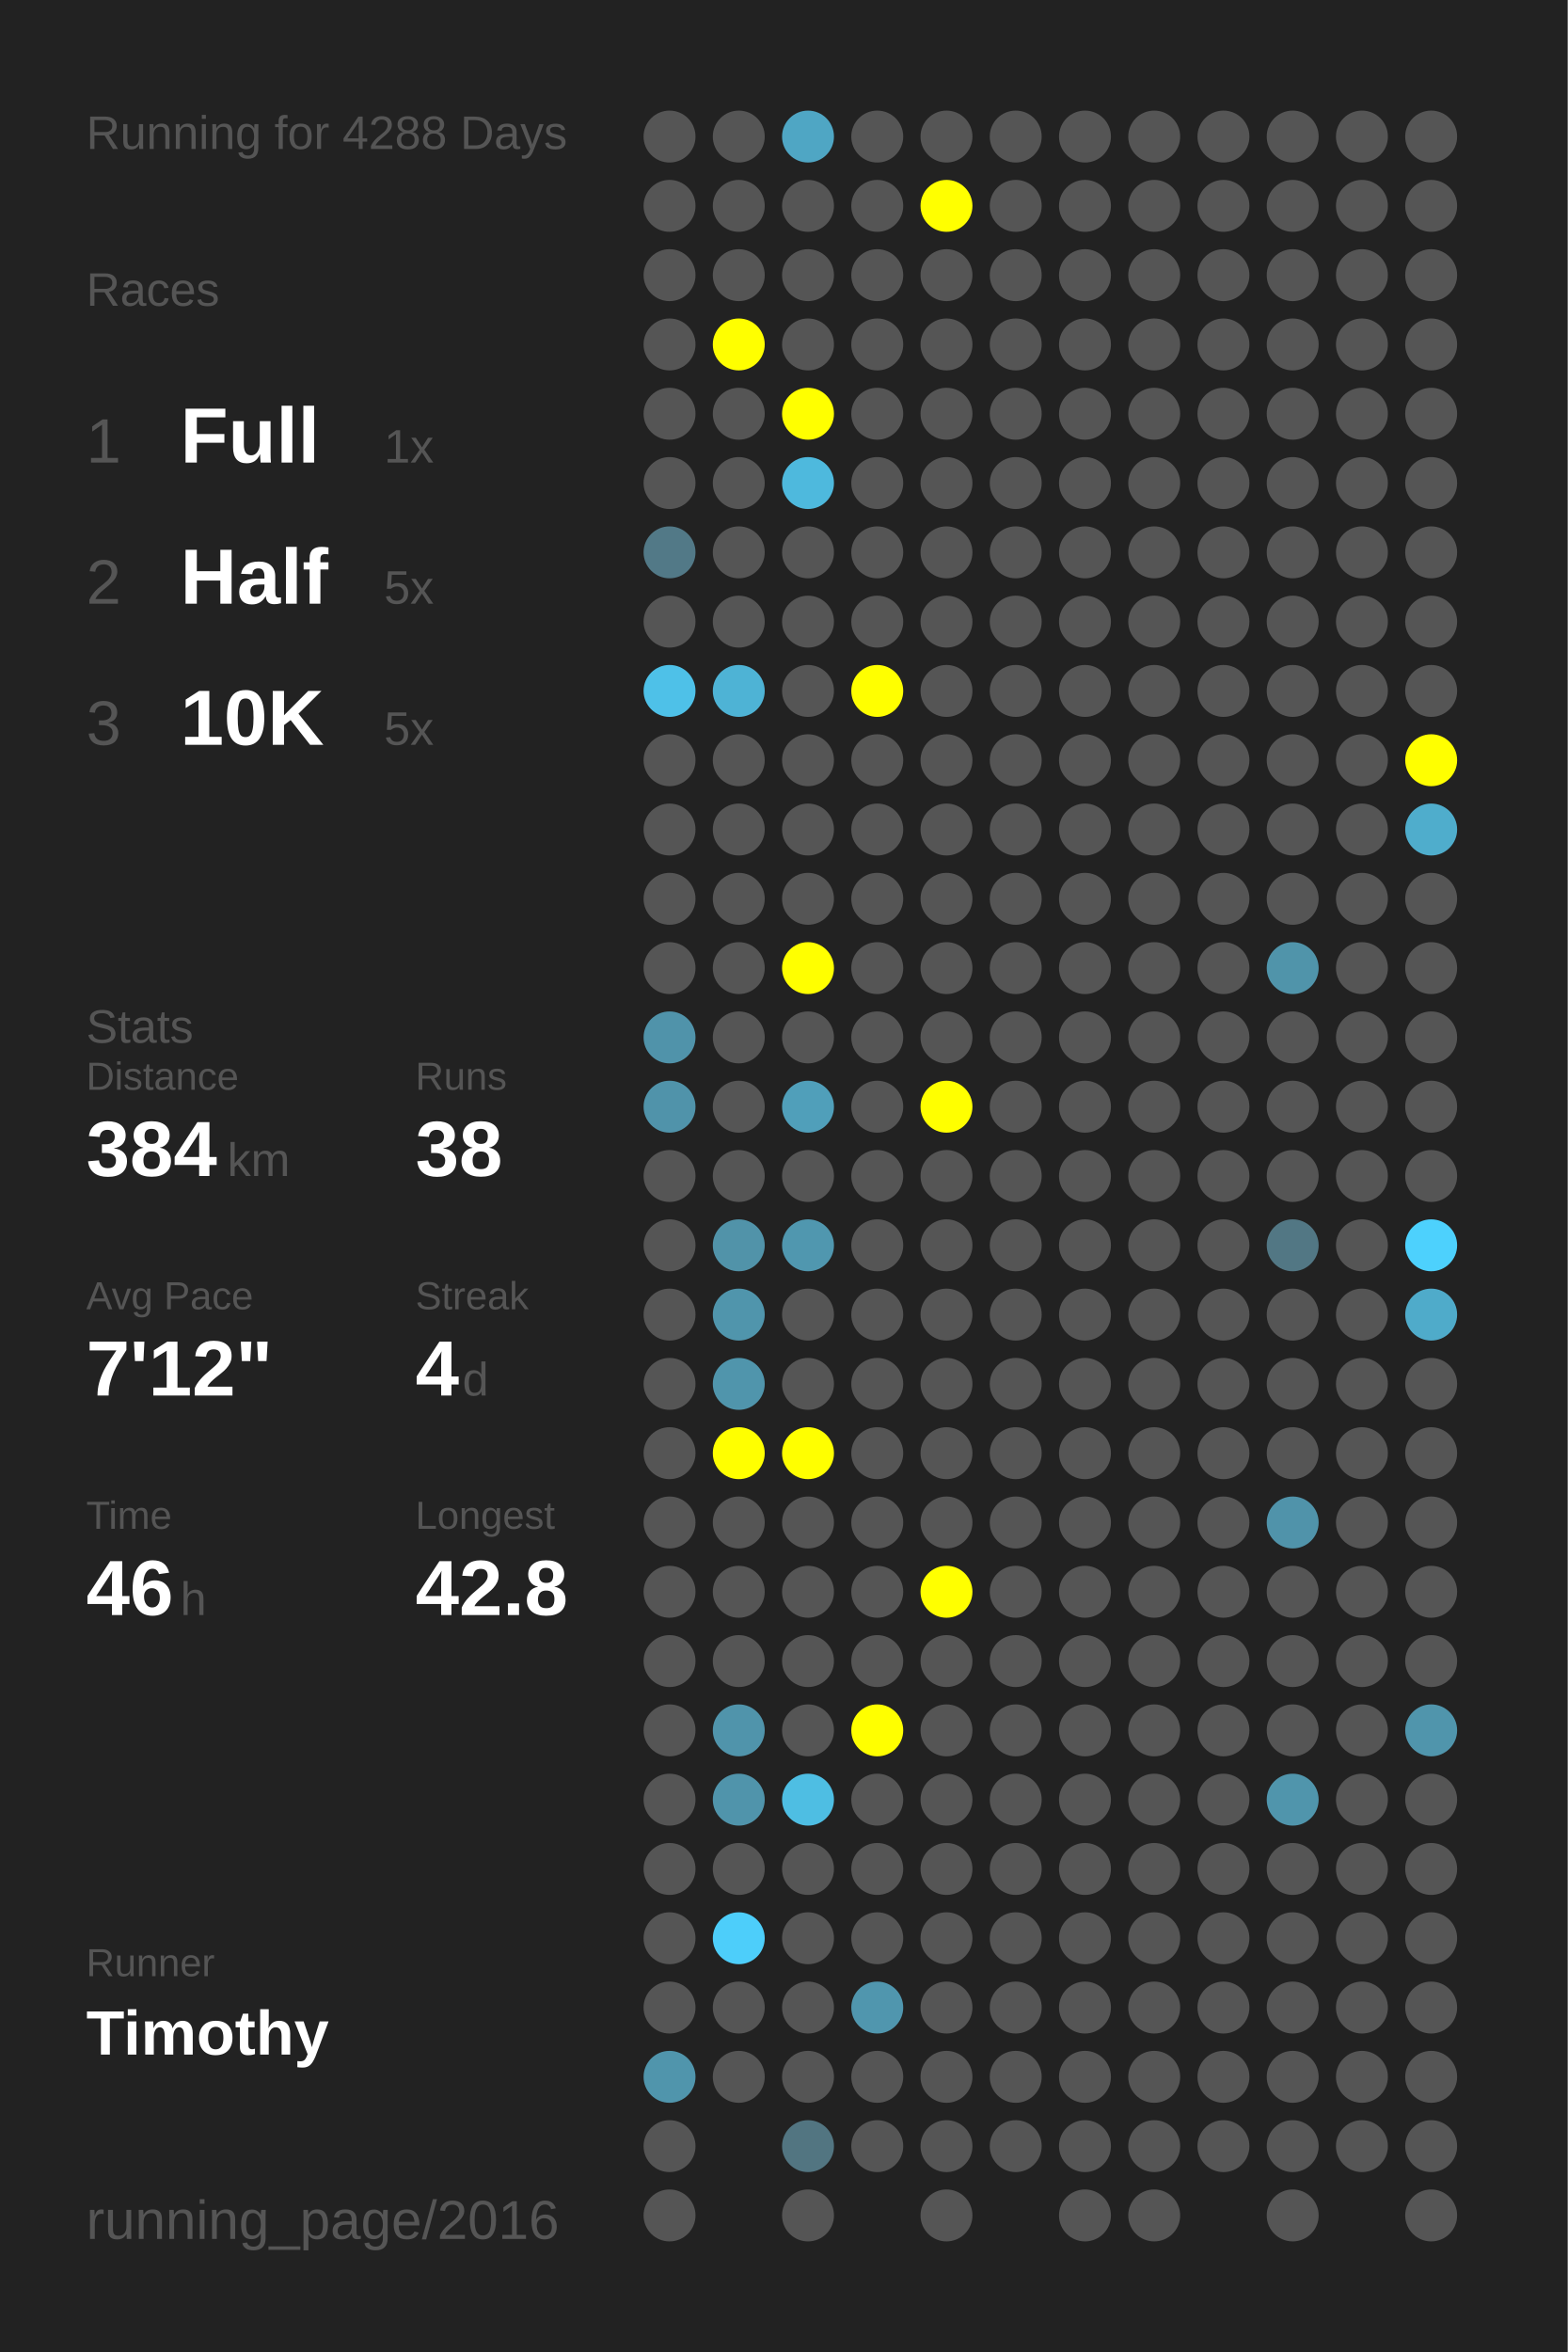
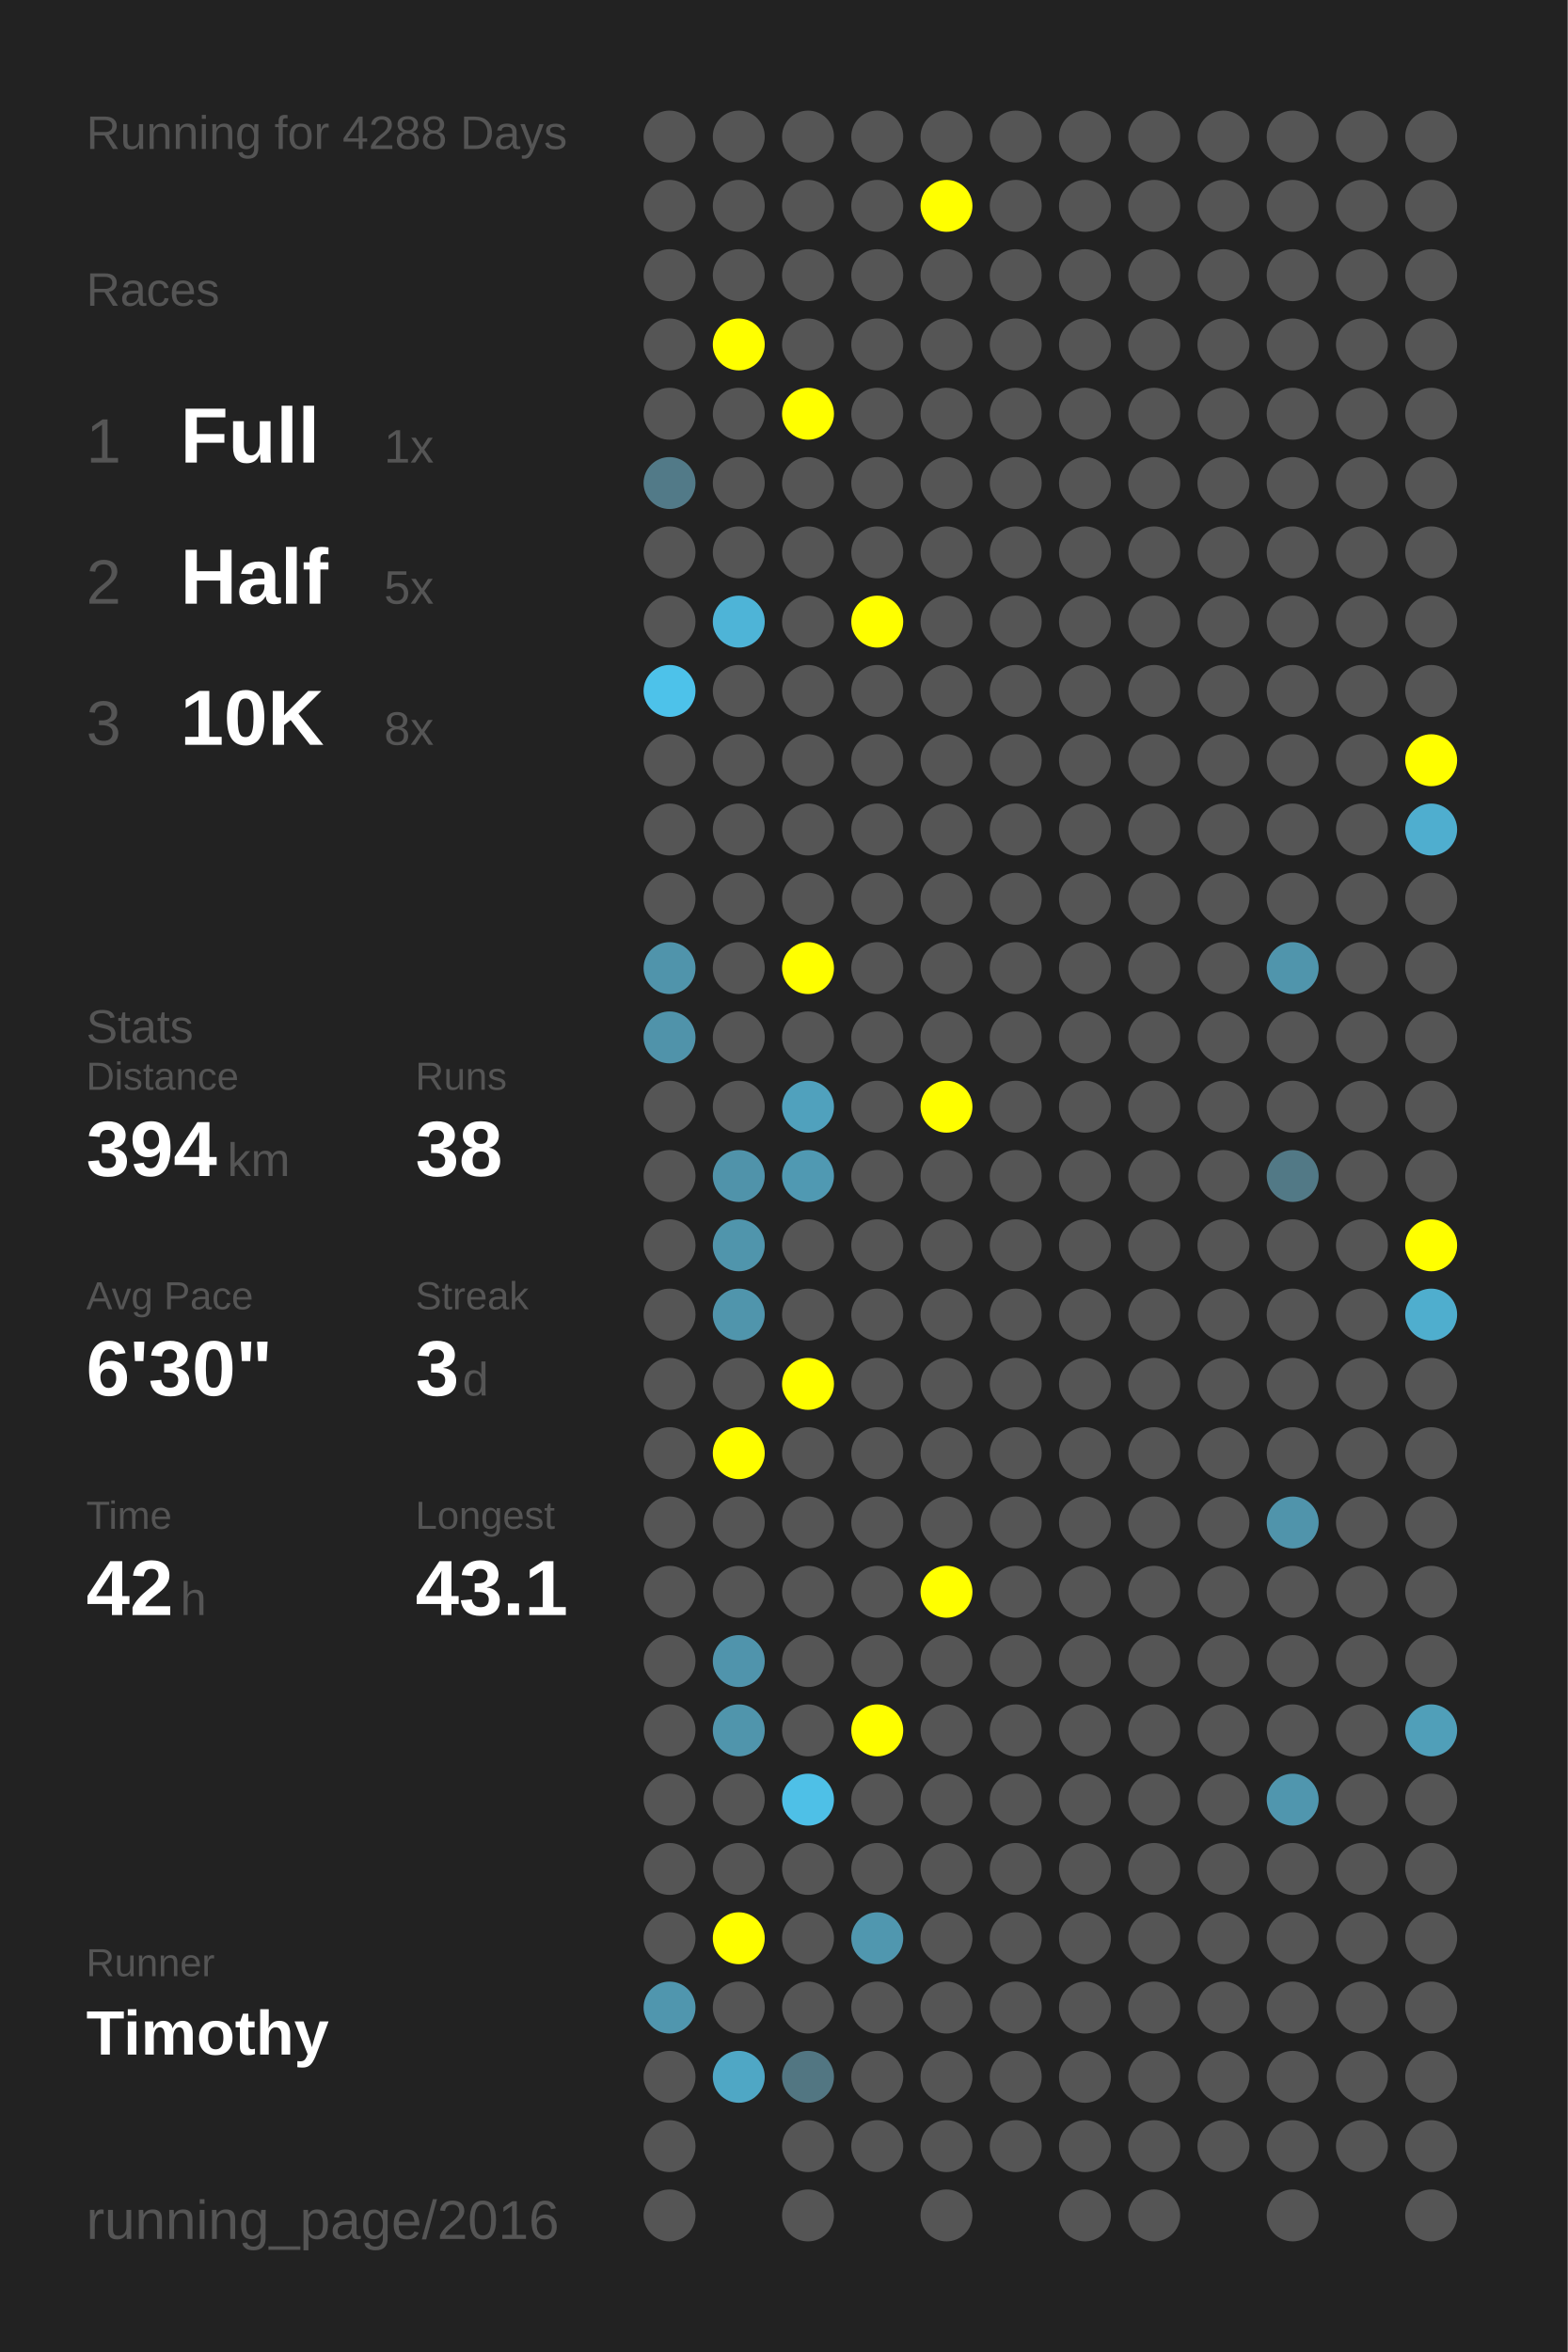
<svg xmlns="http://www.w3.org/2000/svg" baseProfile="full" height="300mm" version="1.1" viewBox="0,0,200,300" width="200mm">
  <defs />
  <rect fill="#222222" height="300" width="200" x="0" y="0" />
  <text fill="#555555" style="font-size:6px; font-family:Arial;" x="11" y="19">Running for 4288 Days</text>
  <text fill="#555555" style="font-size:6px; font-family:Arial;" x="11" y="39">Races</text>
  <text fill="#555555" style="font-size:8px; font-family:Arial;" x="11" y="59">1</text>
  <text fill="#FFFFFF" style="font-size:10px; font-family:Arial; font-weight:bold;" x="23" y="59">Full</text>
  <text fill="#555555" style="font-size:6px; font-family:Arial;" x="49" y="59">1x</text>
  <text fill="#555555" style="font-size:8px; font-family:Arial;" x="11" y="77">2</text>
  <text fill="#FFFFFF" style="font-size:10px; font-family:Arial; font-weight:bold;" x="23" y="77">Half</text>
  <text fill="#555555" style="font-size:6px; font-family:Arial;" x="49" y="77">5x</text>
  <text fill="#555555" style="font-size:8px; font-family:Arial;" x="11" y="95">3</text>
  <text fill="#FFFFFF" style="font-size:10px; font-family:Arial; font-weight:bold;" x="23" y="95">10K</text>
-   <text fill="#555555" style="font-size:6px; font-family:Arial;" x="49" y="95">5x</text>
+   <text fill="#555555" style="font-size:6px; font-family:Arial;" x="49" y="95">8x</text>
  <text fill="#555555" style="font-size:6px; font-family:Arial;" x="11" y="133">Stats</text>
  <text fill="#555555" style="font-size:5px; font-family:Arial;" x="11" y="139">Distance</text>
-   <text fill="#FFFFFF" style="font-size:10px; font-family:Arial; font-weight:bold;" x="11" y="150">384</text>
+   <text fill="#FFFFFF" style="font-size:10px; font-family:Arial; font-weight:bold;" x="11" y="150">394</text>
  <text fill="#555555" style="font-size:6px; font-family:Arial;" x="29" y="150">km</text>
  <text fill="#555555" style="font-size:5px; font-family:Arial;" x="53" y="139">Runs</text>
  <text fill="#FFFFFF" style="font-size:10px; font-family:Arial; font-weight:bold;" x="53" y="150">38</text>
  <text fill="#555555" style="font-size:5px; font-family:Arial;" x="11" y="167">Avg Pace</text>
-   <text fill="#FFFFFF" style="font-size:10px; font-family:Arial; font-weight:bold;" x="11" y="178">7'12"</text>
+   <text fill="#FFFFFF" style="font-size:10px; font-family:Arial; font-weight:bold;" x="11" y="178">6'30"</text>
  <text fill="#555555" style="font-size:5px; font-family:Arial;" x="53" y="167">Streak</text>
-   <text fill="#FFFFFF" style="font-size:10px; font-family:Arial; font-weight:bold;" x="53" y="178">4</text>
+   <text fill="#FFFFFF" style="font-size:10px; font-family:Arial; font-weight:bold;" x="53" y="178">3</text>
  <text fill="#555555" style="font-size:6px; font-family:Arial;" x="59" y="178">d</text>
  <text fill="#555555" style="font-size:5px; font-family:Arial;" x="11" y="195">Time</text>
-   <text fill="#FFFFFF" style="font-size:10px; font-family:Arial; font-weight:bold;" x="11" y="206">46</text>
+   <text fill="#FFFFFF" style="font-size:10px; font-family:Arial; font-weight:bold;" x="11" y="206">42</text>
  <text fill="#555555" style="font-size:6px; font-family:Arial;" x="23" y="206">h</text>
  <text fill="#555555" style="font-size:5px; font-family:Arial;" x="53" y="195">Longest</text>
-   <text fill="#FFFFFF" style="font-size:10px; font-family:Arial; font-weight:bold;" x="53" y="206">42.8</text>
+   <text fill="#FFFFFF" style="font-size:10px; font-family:Arial; font-weight:bold;" x="53" y="206">43.1</text>
  <text fill="#555555" style="font-size:5px; font-family:Arial;" x="11" y="252.065">Runner</text>
  <text fill="#FFFFFF" style="font-size:8px; font-family:Arial; font-weight:bold;" x="11" y="262.065">Timothy</text>
  <text fill="#555555" style="font-size:7px; font-family:Arial;" x="11" y="285.581">running_page/2016</text>
  <circle cx="85.417" cy="17.419" fill="#555555" r="3.312" />
  <circle cx="85.417" cy="26.258" fill="#555555" r="3.312" />
  <circle cx="85.417" cy="35.097" fill="#555555" r="3.312" />
  <circle cx="85.417" cy="43.935" fill="#555555" r="3.312" />
  <circle cx="85.417" cy="52.774" fill="#555555" r="3.312" />
-   <circle cx="85.417" cy="61.613" fill="#555555" r="3.312" />
-   <circle cx="85.417" cy="70.452" fill="#527987" r="3.312" />
+   <circle cx="85.417" cy="61.613" fill="#527a88" r="3.312" />
+   <circle cx="85.417" cy="70.452" fill="#555555" r="3.312" />
  <circle cx="85.417" cy="79.29" fill="#555555" r="3.312" />
-   <circle cx="85.417" cy="88.129" fill="#4ec1e8" r="3.312" />
+   <circle cx="85.417" cy="88.129" fill="#4dc2ea" r="3.312" />
  <circle cx="85.417" cy="96.968" fill="#555555" r="3.312" />
  <circle cx="85.417" cy="105.806" fill="#555555" r="3.312" />
  <circle cx="85.417" cy="114.645" fill="#555555" r="3.312" />
-   <circle cx="85.417" cy="123.484" fill="#555555" r="3.312" />
+   <circle cx="85.417" cy="123.484" fill="#5094ab" r="3.312" />
  <circle cx="85.417" cy="132.323" fill="#5093aa" r="3.312" />
-   <circle cx="85.417" cy="141.161" fill="#5093aa" r="3.312" />
+   <circle cx="85.417" cy="141.161" fill="#555555" r="3.312" />
  <circle cx="85.417" cy="150" fill="#555555" r="3.312" />
  <circle cx="85.417" cy="158.839" fill="#555555" r="3.312" />
  <circle cx="85.417" cy="167.677" fill="#555555" r="3.312" />
  <circle cx="85.417" cy="176.516" fill="#555555" r="3.312" />
  <circle cx="85.417" cy="185.355" fill="#555555" r="3.312" />
  <circle cx="85.417" cy="194.194" fill="#555555" r="3.312" />
  <circle cx="85.417" cy="203.032" fill="#555555" r="3.312" />
  <circle cx="85.417" cy="211.871" fill="#555555" r="3.312" />
  <circle cx="85.417" cy="220.71" fill="#555555" r="3.312" />
  <circle cx="85.417" cy="229.548" fill="#555555" r="3.312" />
  <circle cx="85.417" cy="238.387" fill="#555555" r="3.312" />
  <circle cx="85.417" cy="247.226" fill="#555555" r="3.312" />
-   <circle cx="85.417" cy="256.065" fill="#555555" r="3.312" />
-   <circle cx="85.417" cy="264.903" fill="#5095ac" r="3.312" />
+   <circle cx="85.417" cy="256.065" fill="#5096ae" r="3.312" />
+   <circle cx="85.417" cy="264.903" fill="#555555" r="3.312" />
  <circle cx="85.417" cy="273.742" fill="#555555" r="3.312" />
  <circle cx="85.417" cy="282.581" fill="#555555" r="3.312" />
  <circle cx="94.25" cy="17.419" fill="#555555" r="3.312" />
  <circle cx="94.25" cy="26.258" fill="#555555" r="3.312" />
  <circle cx="94.25" cy="35.097" fill="#555555" r="3.312" />
  <circle cx="94.25" cy="43.935" fill="#FFFF00" r="3.312" />
  <circle cx="94.25" cy="52.774" fill="#555555" r="3.312" />
  <circle cx="94.25" cy="61.613" fill="#555555" r="3.312" />
  <circle cx="94.25" cy="70.452" fill="#555555" r="3.312" />
-   <circle cx="94.25" cy="79.29" fill="#555555" r="3.312" />
-   <circle cx="94.25" cy="88.129" fill="#4eb3d5" r="3.312" />
+   <circle cx="94.25" cy="79.29" fill="#4eb4d7" r="3.312" />
+   <circle cx="94.25" cy="88.129" fill="#555555" r="3.312" />
  <circle cx="94.25" cy="96.968" fill="#555555" r="3.312" />
  <circle cx="94.25" cy="105.806" fill="#555555" r="3.312" />
  <circle cx="94.25" cy="114.645" fill="#555555" r="3.312" />
  <circle cx="94.25" cy="123.484" fill="#555555" r="3.312" />
  <circle cx="94.25" cy="132.323" fill="#555555" r="3.312" />
  <circle cx="94.25" cy="141.161" fill="#555555" r="3.312" />
-   <circle cx="94.25" cy="150" fill="#555555" r="3.312" />
-   <circle cx="94.25" cy="158.839" fill="#5193a9" r="3.312" />
+   <circle cx="94.25" cy="150" fill="#5093aa" r="3.312" />
+   <circle cx="94.25" cy="158.839" fill="#5095ac" r="3.312" />
  <circle cx="94.25" cy="167.677" fill="#5095ac" r="3.312" />
-   <circle cx="94.25" cy="176.516" fill="#5095ac" r="3.312" />
+   <circle cx="94.25" cy="176.516" fill="#555555" r="3.312" />
  <circle cx="94.25" cy="185.355" fill="#FFFF00" r="3.312" />
  <circle cx="94.25" cy="194.194" fill="#555555" r="3.312" />
  <circle cx="94.25" cy="203.032" fill="#555555" r="3.312" />
-   <circle cx="94.25" cy="211.871" fill="#555555" r="3.312" />
-   <circle cx="94.25" cy="220.71" fill="#5094ab" r="3.312" />
-   <circle cx="94.25" cy="229.548" fill="#5094ab" r="3.312" />
+   <circle cx="94.25" cy="211.871" fill="#5094ac" r="3.312" />
+   <circle cx="94.25" cy="220.71" fill="#5095ac" r="3.312" />
+   <circle cx="94.25" cy="229.548" fill="#555555" r="3.312" />
  <circle cx="94.25" cy="238.387" fill="#555555" r="3.312" />
-   <circle cx="94.25" cy="247.226" fill="#4dcefa" r="3.312" />
+   <circle cx="94.25" cy="247.226" fill="#FFFF00" r="3.312" />
  <circle cx="94.25" cy="256.065" fill="#555555" r="3.312" />
-   <circle cx="94.25" cy="264.903" fill="#555555" r="3.312" />
-   <circle cx="103.083" cy="17.419" fill="#4fa6c4" r="3.312" />
+   <circle cx="94.25" cy="264.903" fill="#4fa7c5" r="3.312" />
+   <circle cx="103.083" cy="17.419" fill="#555555" r="3.312" />
  <circle cx="103.083" cy="26.258" fill="#555555" r="3.312" />
  <circle cx="103.083" cy="35.097" fill="#555555" r="3.312" />
  <circle cx="103.083" cy="43.935" fill="#555555" r="3.312" />
  <circle cx="103.083" cy="52.774" fill="#FFFF00" r="3.312" />
-   <circle cx="103.083" cy="61.613" fill="#4eb9dd" r="3.312" />
+   <circle cx="103.083" cy="61.613" fill="#555555" r="3.312" />
  <circle cx="103.083" cy="70.452" fill="#555555" r="3.312" />
  <circle cx="103.083" cy="79.29" fill="#555555" r="3.312" />
  <circle cx="103.083" cy="88.129" fill="#555555" r="3.312" />
  <circle cx="103.083" cy="96.968" fill="#555555" r="3.312" />
  <circle cx="103.083" cy="105.806" fill="#555555" r="3.312" />
  <circle cx="103.083" cy="114.645" fill="#555555" r="3.312" />
  <circle cx="103.083" cy="123.484" fill="#FFFF00" r="3.312" />
  <circle cx="103.083" cy="132.323" fill="#555555" r="3.312" />
-   <circle cx="103.083" cy="141.161" fill="#509fba" r="3.312" />
-   <circle cx="103.083" cy="150" fill="#555555" r="3.312" />
-   <circle cx="103.083" cy="158.839" fill="#5097af" r="3.312" />
+   <circle cx="103.083" cy="141.161" fill="#50a1bd" r="3.312" />
+   <circle cx="103.083" cy="150" fill="#5099b2" r="3.312" />
+   <circle cx="103.083" cy="158.839" fill="#555555" r="3.312" />
  <circle cx="103.083" cy="167.677" fill="#555555" r="3.312" />
-   <circle cx="103.083" cy="176.516" fill="#555555" r="3.312" />
-   <circle cx="103.083" cy="185.355" fill="#FFFF00" r="3.312" />
+   <circle cx="103.083" cy="176.516" fill="#FFFF00" r="3.312" />
+   <circle cx="103.083" cy="185.355" fill="#555555" r="3.312" />
  <circle cx="103.083" cy="194.194" fill="#555555" r="3.312" />
  <circle cx="103.083" cy="203.032" fill="#555555" r="3.312" />
  <circle cx="103.083" cy="211.871" fill="#555555" r="3.312" />
  <circle cx="103.083" cy="220.71" fill="#555555" r="3.312" />
-   <circle cx="103.083" cy="229.548" fill="#4ebee3" r="3.312" />
+   <circle cx="103.083" cy="229.548" fill="#4ec0e7" r="3.312" />
  <circle cx="103.083" cy="238.387" fill="#555555" r="3.312" />
  <circle cx="103.083" cy="247.226" fill="#555555" r="3.312" />
  <circle cx="103.083" cy="256.065" fill="#555555" r="3.312" />
-   <circle cx="103.083" cy="264.903" fill="#555555" r="3.312" />
-   <circle cx="103.083" cy="273.742" fill="#527581" r="3.312" />
+   <circle cx="103.083" cy="264.903" fill="#527682" r="3.312" />
+   <circle cx="103.083" cy="273.742" fill="#555555" r="3.312" />
  <circle cx="103.083" cy="282.581" fill="#555555" r="3.312" />
  <circle cx="111.917" cy="17.419" fill="#555555" r="3.312" />
  <circle cx="111.917" cy="26.258" fill="#555555" r="3.312" />
  <circle cx="111.917" cy="35.097" fill="#555555" r="3.312" />
  <circle cx="111.917" cy="43.935" fill="#555555" r="3.312" />
  <circle cx="111.917" cy="52.774" fill="#555555" r="3.312" />
  <circle cx="111.917" cy="61.613" fill="#555555" r="3.312" />
  <circle cx="111.917" cy="70.452" fill="#555555" r="3.312" />
-   <circle cx="111.917" cy="79.29" fill="#555555" r="3.312" />
-   <circle cx="111.917" cy="88.129" fill="#FFFF00" r="3.312" />
+   <circle cx="111.917" cy="79.29" fill="#FFFF00" r="3.312" />
+   <circle cx="111.917" cy="88.129" fill="#555555" r="3.312" />
  <circle cx="111.917" cy="96.968" fill="#555555" r="3.312" />
  <circle cx="111.917" cy="105.806" fill="#555555" r="3.312" />
  <circle cx="111.917" cy="114.645" fill="#555555" r="3.312" />
  <circle cx="111.917" cy="123.484" fill="#555555" r="3.312" />
  <circle cx="111.917" cy="132.323" fill="#555555" r="3.312" />
  <circle cx="111.917" cy="141.161" fill="#555555" r="3.312" />
  <circle cx="111.917" cy="150" fill="#555555" r="3.312" />
  <circle cx="111.917" cy="158.839" fill="#555555" r="3.312" />
  <circle cx="111.917" cy="167.677" fill="#555555" r="3.312" />
  <circle cx="111.917" cy="176.516" fill="#555555" r="3.312" />
  <circle cx="111.917" cy="185.355" fill="#555555" r="3.312" />
  <circle cx="111.917" cy="194.194" fill="#555555" r="3.312" />
  <circle cx="111.917" cy="203.032" fill="#555555" r="3.312" />
  <circle cx="111.917" cy="211.871" fill="#555555" r="3.312" />
  <circle cx="111.917" cy="220.71" fill="#FFFF00" r="3.312" />
  <circle cx="111.917" cy="229.548" fill="#555555" r="3.312" />
  <circle cx="111.917" cy="238.387" fill="#555555" r="3.312" />
-   <circle cx="111.917" cy="247.226" fill="#555555" r="3.312" />
-   <circle cx="111.917" cy="256.065" fill="#5096ae" r="3.312" />
+   <circle cx="111.917" cy="247.226" fill="#5097af" r="3.312" />
+   <circle cx="111.917" cy="256.065" fill="#555555" r="3.312" />
  <circle cx="111.917" cy="264.903" fill="#555555" r="3.312" />
  <circle cx="111.917" cy="273.742" fill="#555555" r="3.312" />
  <circle cx="120.75" cy="17.419" fill="#555555" r="3.312" />
  <circle cx="120.75" cy="26.258" fill="#FFFF00" r="3.312" />
  <circle cx="120.75" cy="35.097" fill="#555555" r="3.312" />
  <circle cx="120.75" cy="43.935" fill="#555555" r="3.312" />
  <circle cx="120.75" cy="52.774" fill="#555555" r="3.312" />
  <circle cx="120.75" cy="61.613" fill="#555555" r="3.312" />
  <circle cx="120.75" cy="70.452" fill="#555555" r="3.312" />
  <circle cx="120.75" cy="79.29" fill="#555555" r="3.312" />
  <circle cx="120.75" cy="88.129" fill="#555555" r="3.312" />
  <circle cx="120.75" cy="96.968" fill="#555555" r="3.312" />
  <circle cx="120.75" cy="105.806" fill="#555555" r="3.312" />
  <circle cx="120.75" cy="114.645" fill="#555555" r="3.312" />
  <circle cx="120.75" cy="123.484" fill="#555555" r="3.312" />
  <circle cx="120.75" cy="132.323" fill="#555555" r="3.312" />
  <circle cx="120.75" cy="141.161" fill="#FFFF00" r="3.312" />
  <circle cx="120.75" cy="150" fill="#555555" r="3.312" />
  <circle cx="120.75" cy="158.839" fill="#555555" r="3.312" />
  <circle cx="120.75" cy="167.677" fill="#555555" r="3.312" />
  <circle cx="120.75" cy="176.516" fill="#555555" r="3.312" />
  <circle cx="120.75" cy="185.355" fill="#555555" r="3.312" />
  <circle cx="120.75" cy="194.194" fill="#555555" r="3.312" />
  <circle cx="120.75" cy="203.032" fill="#FFFF00" r="3.312" />
  <circle cx="120.75" cy="211.871" fill="#555555" r="3.312" />
  <circle cx="120.75" cy="220.71" fill="#555555" r="3.312" />
  <circle cx="120.75" cy="229.548" fill="#555555" r="3.312" />
  <circle cx="120.75" cy="238.387" fill="#555555" r="3.312" />
  <circle cx="120.75" cy="247.226" fill="#555555" r="3.312" />
  <circle cx="120.75" cy="256.065" fill="#555555" r="3.312" />
  <circle cx="120.75" cy="264.903" fill="#555555" r="3.312" />
  <circle cx="120.75" cy="273.742" fill="#555555" r="3.312" />
  <circle cx="120.75" cy="282.581" fill="#555555" r="3.312" />
  <circle cx="129.583" cy="17.419" fill="#555555" r="3.312" />
  <circle cx="129.583" cy="26.258" fill="#555555" r="3.312" />
  <circle cx="129.583" cy="35.097" fill="#555555" r="3.312" />
  <circle cx="129.583" cy="43.935" fill="#555555" r="3.312" />
  <circle cx="129.583" cy="52.774" fill="#555555" r="3.312" />
  <circle cx="129.583" cy="61.613" fill="#555555" r="3.312" />
  <circle cx="129.583" cy="70.452" fill="#555555" r="3.312" />
  <circle cx="129.583" cy="79.29" fill="#555555" r="3.312" />
  <circle cx="129.583" cy="88.129" fill="#555555" r="3.312" />
  <circle cx="129.583" cy="96.968" fill="#555555" r="3.312" />
  <circle cx="129.583" cy="105.806" fill="#555555" r="3.312" />
  <circle cx="129.583" cy="114.645" fill="#555555" r="3.312" />
  <circle cx="129.583" cy="123.484" fill="#555555" r="3.312" />
  <circle cx="129.583" cy="132.323" fill="#555555" r="3.312" />
  <circle cx="129.583" cy="141.161" fill="#555555" r="3.312" />
  <circle cx="129.583" cy="150" fill="#555555" r="3.312" />
  <circle cx="129.583" cy="158.839" fill="#555555" r="3.312" />
  <circle cx="129.583" cy="167.677" fill="#555555" r="3.312" />
  <circle cx="129.583" cy="176.516" fill="#555555" r="3.312" />
  <circle cx="129.583" cy="185.355" fill="#555555" r="3.312" />
  <circle cx="129.583" cy="194.194" fill="#555555" r="3.312" />
  <circle cx="129.583" cy="203.032" fill="#555555" r="3.312" />
  <circle cx="129.583" cy="211.871" fill="#555555" r="3.312" />
  <circle cx="129.583" cy="220.71" fill="#555555" r="3.312" />
  <circle cx="129.583" cy="229.548" fill="#555555" r="3.312" />
  <circle cx="129.583" cy="238.387" fill="#555555" r="3.312" />
  <circle cx="129.583" cy="247.226" fill="#555555" r="3.312" />
  <circle cx="129.583" cy="256.065" fill="#555555" r="3.312" />
  <circle cx="129.583" cy="264.903" fill="#555555" r="3.312" />
  <circle cx="129.583" cy="273.742" fill="#555555" r="3.312" />
  <circle cx="138.417" cy="17.419" fill="#555555" r="3.312" />
  <circle cx="138.417" cy="26.258" fill="#555555" r="3.312" />
  <circle cx="138.417" cy="35.097" fill="#555555" r="3.312" />
  <circle cx="138.417" cy="43.935" fill="#555555" r="3.312" />
  <circle cx="138.417" cy="52.774" fill="#555555" r="3.312" />
  <circle cx="138.417" cy="61.613" fill="#555555" r="3.312" />
  <circle cx="138.417" cy="70.452" fill="#555555" r="3.312" />
  <circle cx="138.417" cy="79.29" fill="#555555" r="3.312" />
  <circle cx="138.417" cy="88.129" fill="#555555" r="3.312" />
  <circle cx="138.417" cy="96.968" fill="#555555" r="3.312" />
  <circle cx="138.417" cy="105.806" fill="#555555" r="3.312" />
  <circle cx="138.417" cy="114.645" fill="#555555" r="3.312" />
  <circle cx="138.417" cy="123.484" fill="#555555" r="3.312" />
  <circle cx="138.417" cy="132.323" fill="#555555" r="3.312" />
  <circle cx="138.417" cy="141.161" fill="#555555" r="3.312" />
  <circle cx="138.417" cy="150" fill="#555555" r="3.312" />
  <circle cx="138.417" cy="158.839" fill="#555555" r="3.312" />
  <circle cx="138.417" cy="167.677" fill="#555555" r="3.312" />
  <circle cx="138.417" cy="176.516" fill="#555555" r="3.312" />
  <circle cx="138.417" cy="185.355" fill="#555555" r="3.312" />
  <circle cx="138.417" cy="194.194" fill="#555555" r="3.312" />
  <circle cx="138.417" cy="203.032" fill="#555555" r="3.312" />
  <circle cx="138.417" cy="211.871" fill="#555555" r="3.312" />
  <circle cx="138.417" cy="220.71" fill="#555555" r="3.312" />
  <circle cx="138.417" cy="229.548" fill="#555555" r="3.312" />
  <circle cx="138.417" cy="238.387" fill="#555555" r="3.312" />
  <circle cx="138.417" cy="247.226" fill="#555555" r="3.312" />
  <circle cx="138.417" cy="256.065" fill="#555555" r="3.312" />
  <circle cx="138.417" cy="264.903" fill="#555555" r="3.312" />
  <circle cx="138.417" cy="273.742" fill="#555555" r="3.312" />
  <circle cx="138.417" cy="282.581" fill="#555555" r="3.312" />
  <circle cx="147.25" cy="17.419" fill="#555555" r="3.312" />
  <circle cx="147.25" cy="26.258" fill="#555555" r="3.312" />
  <circle cx="147.25" cy="35.097" fill="#555555" r="3.312" />
  <circle cx="147.25" cy="43.935" fill="#555555" r="3.312" />
  <circle cx="147.25" cy="52.774" fill="#555555" r="3.312" />
  <circle cx="147.25" cy="61.613" fill="#555555" r="3.312" />
  <circle cx="147.25" cy="70.452" fill="#555555" r="3.312" />
  <circle cx="147.25" cy="79.29" fill="#555555" r="3.312" />
  <circle cx="147.25" cy="88.129" fill="#555555" r="3.312" />
  <circle cx="147.25" cy="96.968" fill="#555555" r="3.312" />
  <circle cx="147.25" cy="105.806" fill="#555555" r="3.312" />
  <circle cx="147.25" cy="114.645" fill="#555555" r="3.312" />
  <circle cx="147.25" cy="123.484" fill="#555555" r="3.312" />
  <circle cx="147.25" cy="132.323" fill="#555555" r="3.312" />
  <circle cx="147.25" cy="141.161" fill="#555555" r="3.312" />
  <circle cx="147.25" cy="150" fill="#555555" r="3.312" />
  <circle cx="147.25" cy="158.839" fill="#555555" r="3.312" />
  <circle cx="147.25" cy="167.677" fill="#555555" r="3.312" />
  <circle cx="147.25" cy="176.516" fill="#555555" r="3.312" />
  <circle cx="147.25" cy="185.355" fill="#555555" r="3.312" />
  <circle cx="147.25" cy="194.194" fill="#555555" r="3.312" />
  <circle cx="147.25" cy="203.032" fill="#555555" r="3.312" />
  <circle cx="147.25" cy="211.871" fill="#555555" r="3.312" />
  <circle cx="147.25" cy="220.71" fill="#555555" r="3.312" />
  <circle cx="147.25" cy="229.548" fill="#555555" r="3.312" />
  <circle cx="147.25" cy="238.387" fill="#555555" r="3.312" />
  <circle cx="147.25" cy="247.226" fill="#555555" r="3.312" />
  <circle cx="147.25" cy="256.065" fill="#555555" r="3.312" />
  <circle cx="147.25" cy="264.903" fill="#555555" r="3.312" />
  <circle cx="147.25" cy="273.742" fill="#555555" r="3.312" />
  <circle cx="147.25" cy="282.581" fill="#555555" r="3.312" />
  <circle cx="156.083" cy="17.419" fill="#555555" r="3.312" />
  <circle cx="156.083" cy="26.258" fill="#555555" r="3.312" />
  <circle cx="156.083" cy="35.097" fill="#555555" r="3.312" />
  <circle cx="156.083" cy="43.935" fill="#555555" r="3.312" />
  <circle cx="156.083" cy="52.774" fill="#555555" r="3.312" />
  <circle cx="156.083" cy="61.613" fill="#555555" r="3.312" />
  <circle cx="156.083" cy="70.452" fill="#555555" r="3.312" />
  <circle cx="156.083" cy="79.29" fill="#555555" r="3.312" />
  <circle cx="156.083" cy="88.129" fill="#555555" r="3.312" />
  <circle cx="156.083" cy="96.968" fill="#555555" r="3.312" />
  <circle cx="156.083" cy="105.806" fill="#555555" r="3.312" />
  <circle cx="156.083" cy="114.645" fill="#555555" r="3.312" />
  <circle cx="156.083" cy="123.484" fill="#555555" r="3.312" />
  <circle cx="156.083" cy="132.323" fill="#555555" r="3.312" />
  <circle cx="156.083" cy="141.161" fill="#555555" r="3.312" />
  <circle cx="156.083" cy="150" fill="#555555" r="3.312" />
  <circle cx="156.083" cy="158.839" fill="#555555" r="3.312" />
  <circle cx="156.083" cy="167.677" fill="#555555" r="3.312" />
  <circle cx="156.083" cy="176.516" fill="#555555" r="3.312" />
  <circle cx="156.083" cy="185.355" fill="#555555" r="3.312" />
  <circle cx="156.083" cy="194.194" fill="#555555" r="3.312" />
  <circle cx="156.083" cy="203.032" fill="#555555" r="3.312" />
  <circle cx="156.083" cy="211.871" fill="#555555" r="3.312" />
  <circle cx="156.083" cy="220.71" fill="#555555" r="3.312" />
  <circle cx="156.083" cy="229.548" fill="#555555" r="3.312" />
  <circle cx="156.083" cy="238.387" fill="#555555" r="3.312" />
  <circle cx="156.083" cy="247.226" fill="#555555" r="3.312" />
  <circle cx="156.083" cy="256.065" fill="#555555" r="3.312" />
  <circle cx="156.083" cy="264.903" fill="#555555" r="3.312" />
  <circle cx="156.083" cy="273.742" fill="#555555" r="3.312" />
  <circle cx="164.917" cy="17.419" fill="#555555" r="3.312" />
  <circle cx="164.917" cy="26.258" fill="#555555" r="3.312" />
  <circle cx="164.917" cy="35.097" fill="#555555" r="3.312" />
  <circle cx="164.917" cy="43.935" fill="#555555" r="3.312" />
  <circle cx="164.917" cy="52.774" fill="#555555" r="3.312" />
  <circle cx="164.917" cy="61.613" fill="#555555" r="3.312" />
  <circle cx="164.917" cy="70.452" fill="#555555" r="3.312" />
  <circle cx="164.917" cy="79.29" fill="#555555" r="3.312" />
  <circle cx="164.917" cy="88.129" fill="#555555" r="3.312" />
  <circle cx="164.917" cy="96.968" fill="#555555" r="3.312" />
  <circle cx="164.917" cy="105.806" fill="#555555" r="3.312" />
  <circle cx="164.917" cy="114.645" fill="#555555" r="3.312" />
-   <circle cx="164.917" cy="123.484" fill="#5094aa" r="3.312" />
+   <circle cx="164.917" cy="123.484" fill="#5095ac" r="3.312" />
  <circle cx="164.917" cy="132.323" fill="#555555" r="3.312" />
  <circle cx="164.917" cy="141.161" fill="#555555" r="3.312" />
-   <circle cx="164.917" cy="150" fill="#555555" r="3.312" />
-   <circle cx="164.917" cy="158.839" fill="#527784" r="3.312" />
+   <circle cx="164.917" cy="150" fill="#527986" r="3.312" />
+   <circle cx="164.917" cy="158.839" fill="#555555" r="3.312" />
  <circle cx="164.917" cy="167.677" fill="#555555" r="3.312" />
  <circle cx="164.917" cy="176.516" fill="#555555" r="3.312" />
  <circle cx="164.917" cy="185.355" fill="#555555" r="3.312" />
-   <circle cx="164.917" cy="194.194" fill="#5093aa" r="3.312" />
+   <circle cx="164.917" cy="194.194" fill="#5094ab" r="3.312" />
  <circle cx="164.917" cy="203.032" fill="#555555" r="3.312" />
  <circle cx="164.917" cy="211.871" fill="#555555" r="3.312" />
  <circle cx="164.917" cy="220.71" fill="#555555" r="3.312" />
-   <circle cx="164.917" cy="229.548" fill="#5095ac" r="3.312" />
+   <circle cx="164.917" cy="229.548" fill="#5096ae" r="3.312" />
  <circle cx="164.917" cy="238.387" fill="#555555" r="3.312" />
  <circle cx="164.917" cy="247.226" fill="#555555" r="3.312" />
  <circle cx="164.917" cy="256.065" fill="#555555" r="3.312" />
  <circle cx="164.917" cy="264.903" fill="#555555" r="3.312" />
  <circle cx="164.917" cy="273.742" fill="#555555" r="3.312" />
  <circle cx="164.917" cy="282.581" fill="#555555" r="3.312" />
  <circle cx="173.75" cy="17.419" fill="#555555" r="3.312" />
  <circle cx="173.75" cy="26.258" fill="#555555" r="3.312" />
  <circle cx="173.75" cy="35.097" fill="#555555" r="3.312" />
  <circle cx="173.75" cy="43.935" fill="#555555" r="3.312" />
  <circle cx="173.75" cy="52.774" fill="#555555" r="3.312" />
  <circle cx="173.75" cy="61.613" fill="#555555" r="3.312" />
  <circle cx="173.75" cy="70.452" fill="#555555" r="3.312" />
  <circle cx="173.75" cy="79.29" fill="#555555" r="3.312" />
  <circle cx="173.75" cy="88.129" fill="#555555" r="3.312" />
  <circle cx="173.75" cy="96.968" fill="#555555" r="3.312" />
  <circle cx="173.75" cy="105.806" fill="#555555" r="3.312" />
  <circle cx="173.75" cy="114.645" fill="#555555" r="3.312" />
  <circle cx="173.75" cy="123.484" fill="#555555" r="3.312" />
  <circle cx="173.75" cy="132.323" fill="#555555" r="3.312" />
  <circle cx="173.75" cy="141.161" fill="#555555" r="3.312" />
  <circle cx="173.75" cy="150" fill="#555555" r="3.312" />
  <circle cx="173.75" cy="158.839" fill="#555555" r="3.312" />
  <circle cx="173.75" cy="167.677" fill="#555555" r="3.312" />
  <circle cx="173.75" cy="176.516" fill="#555555" r="3.312" />
  <circle cx="173.75" cy="185.355" fill="#555555" r="3.312" />
  <circle cx="173.75" cy="194.194" fill="#555555" r="3.312" />
  <circle cx="173.75" cy="203.032" fill="#555555" r="3.312" />
  <circle cx="173.75" cy="211.871" fill="#555555" r="3.312" />
  <circle cx="173.75" cy="220.71" fill="#555555" r="3.312" />
  <circle cx="173.75" cy="229.548" fill="#555555" r="3.312" />
  <circle cx="173.75" cy="238.387" fill="#555555" r="3.312" />
  <circle cx="173.75" cy="247.226" fill="#555555" r="3.312" />
  <circle cx="173.75" cy="256.065" fill="#555555" r="3.312" />
  <circle cx="173.75" cy="264.903" fill="#555555" r="3.312" />
  <circle cx="173.75" cy="273.742" fill="#555555" r="3.312" />
  <circle cx="182.583" cy="17.419" fill="#555555" r="3.312" />
  <circle cx="182.583" cy="26.258" fill="#555555" r="3.312" />
  <circle cx="182.583" cy="35.097" fill="#555555" r="3.312" />
  <circle cx="182.583" cy="43.935" fill="#555555" r="3.312" />
  <circle cx="182.583" cy="52.774" fill="#555555" r="3.312" />
  <circle cx="182.583" cy="61.613" fill="#555555" r="3.312" />
  <circle cx="182.583" cy="70.452" fill="#555555" r="3.312" />
  <circle cx="182.583" cy="79.29" fill="#555555" r="3.312" />
  <circle cx="182.583" cy="88.129" fill="#555555" r="3.312" />
  <circle cx="182.583" cy="96.968" fill="#FFFF00" r="3.312" />
-   <circle cx="182.583" cy="105.806" fill="#4fadcc" r="3.312" />
+   <circle cx="182.583" cy="105.806" fill="#4faecf" r="3.312" />
  <circle cx="182.583" cy="114.645" fill="#555555" r="3.312" />
  <circle cx="182.583" cy="123.484" fill="#555555" r="3.312" />
  <circle cx="182.583" cy="132.323" fill="#555555" r="3.312" />
  <circle cx="182.583" cy="141.161" fill="#555555" r="3.312" />
  <circle cx="182.583" cy="150" fill="#555555" r="3.312" />
-   <circle cx="182.583" cy="158.839" fill="#4dd1fd" r="3.312" />
-   <circle cx="182.583" cy="167.677" fill="#4fabca" r="3.312" />
+   <circle cx="182.583" cy="158.839" fill="#FFFF00" r="3.312" />
+   <circle cx="182.583" cy="167.677" fill="#4faece" r="3.312" />
  <circle cx="182.583" cy="176.516" fill="#555555" r="3.312" />
  <circle cx="182.583" cy="185.355" fill="#555555" r="3.312" />
  <circle cx="182.583" cy="194.194" fill="#555555" r="3.312" />
  <circle cx="182.583" cy="203.032" fill="#555555" r="3.312" />
  <circle cx="182.583" cy="211.871" fill="#555555" r="3.312" />
-   <circle cx="182.583" cy="220.71" fill="#5095ac" r="3.312" />
+   <circle cx="182.583" cy="220.71" fill="#509fb9" r="3.312" />
  <circle cx="182.583" cy="229.548" fill="#555555" r="3.312" />
  <circle cx="182.583" cy="238.387" fill="#555555" r="3.312" />
  <circle cx="182.583" cy="247.226" fill="#555555" r="3.312" />
  <circle cx="182.583" cy="256.065" fill="#555555" r="3.312" />
  <circle cx="182.583" cy="264.903" fill="#555555" r="3.312" />
  <circle cx="182.583" cy="273.742" fill="#555555" r="3.312" />
  <circle cx="182.583" cy="282.581" fill="#555555" r="3.312" />
</svg>
